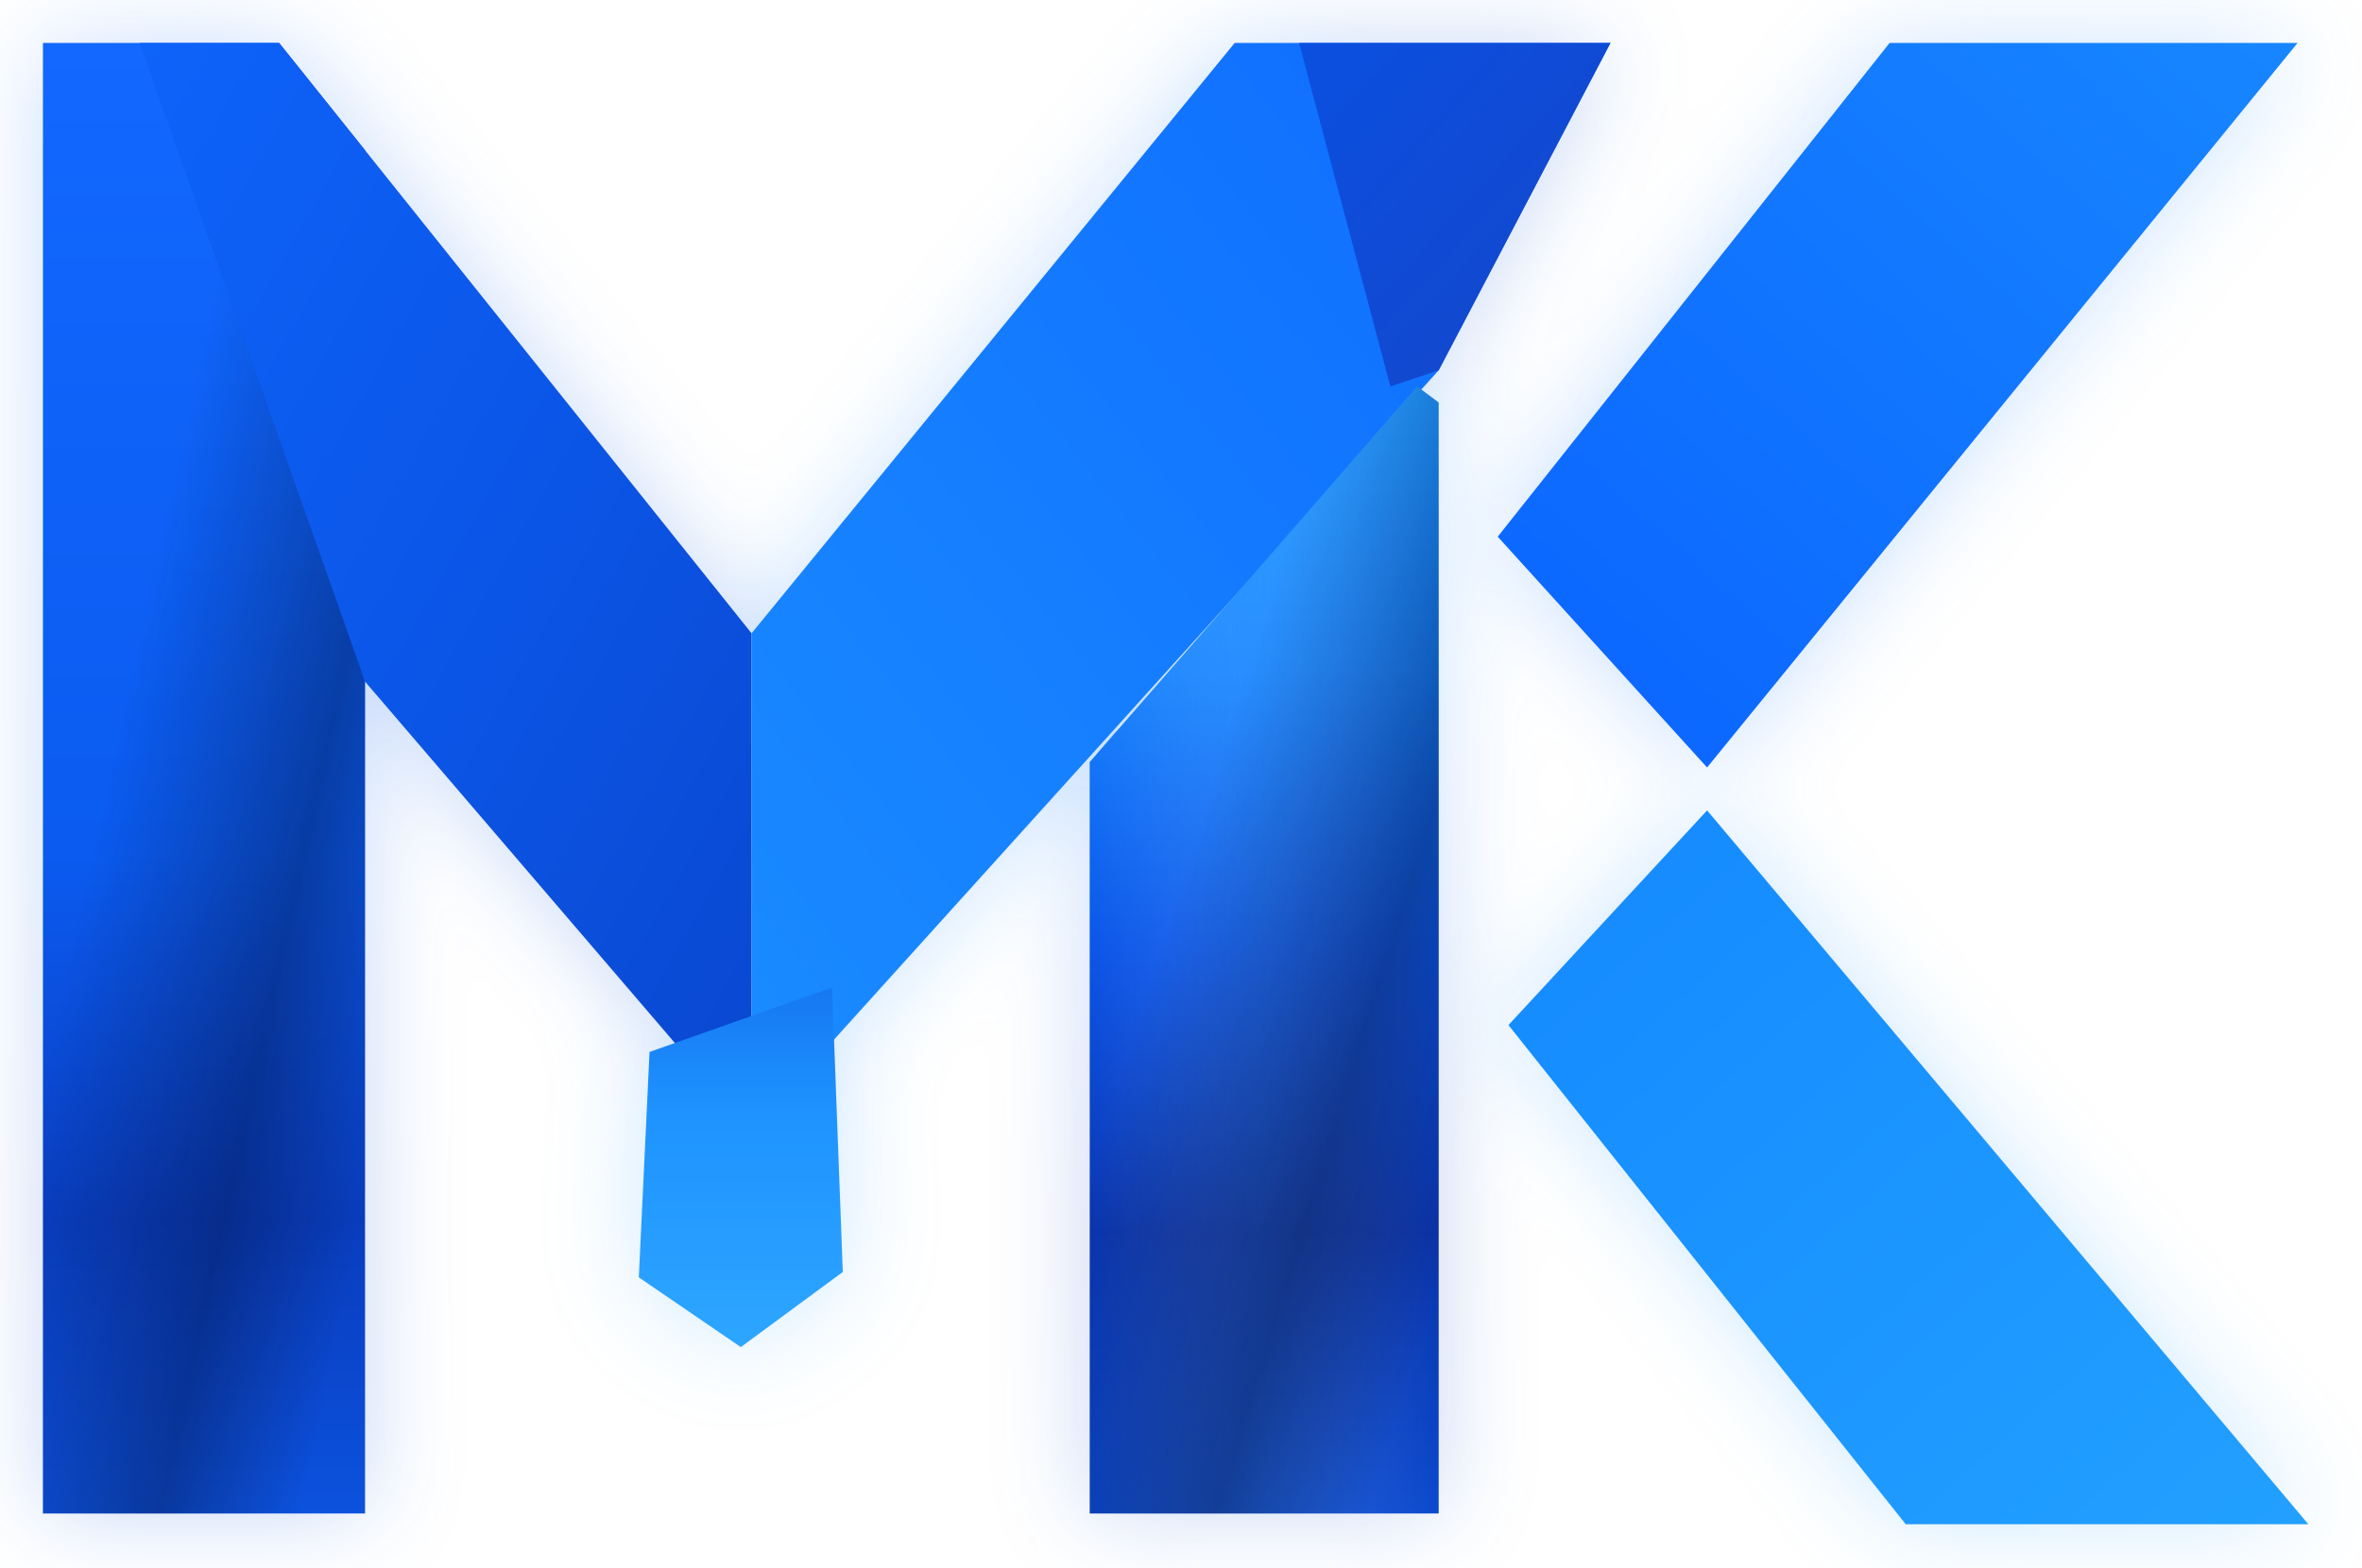
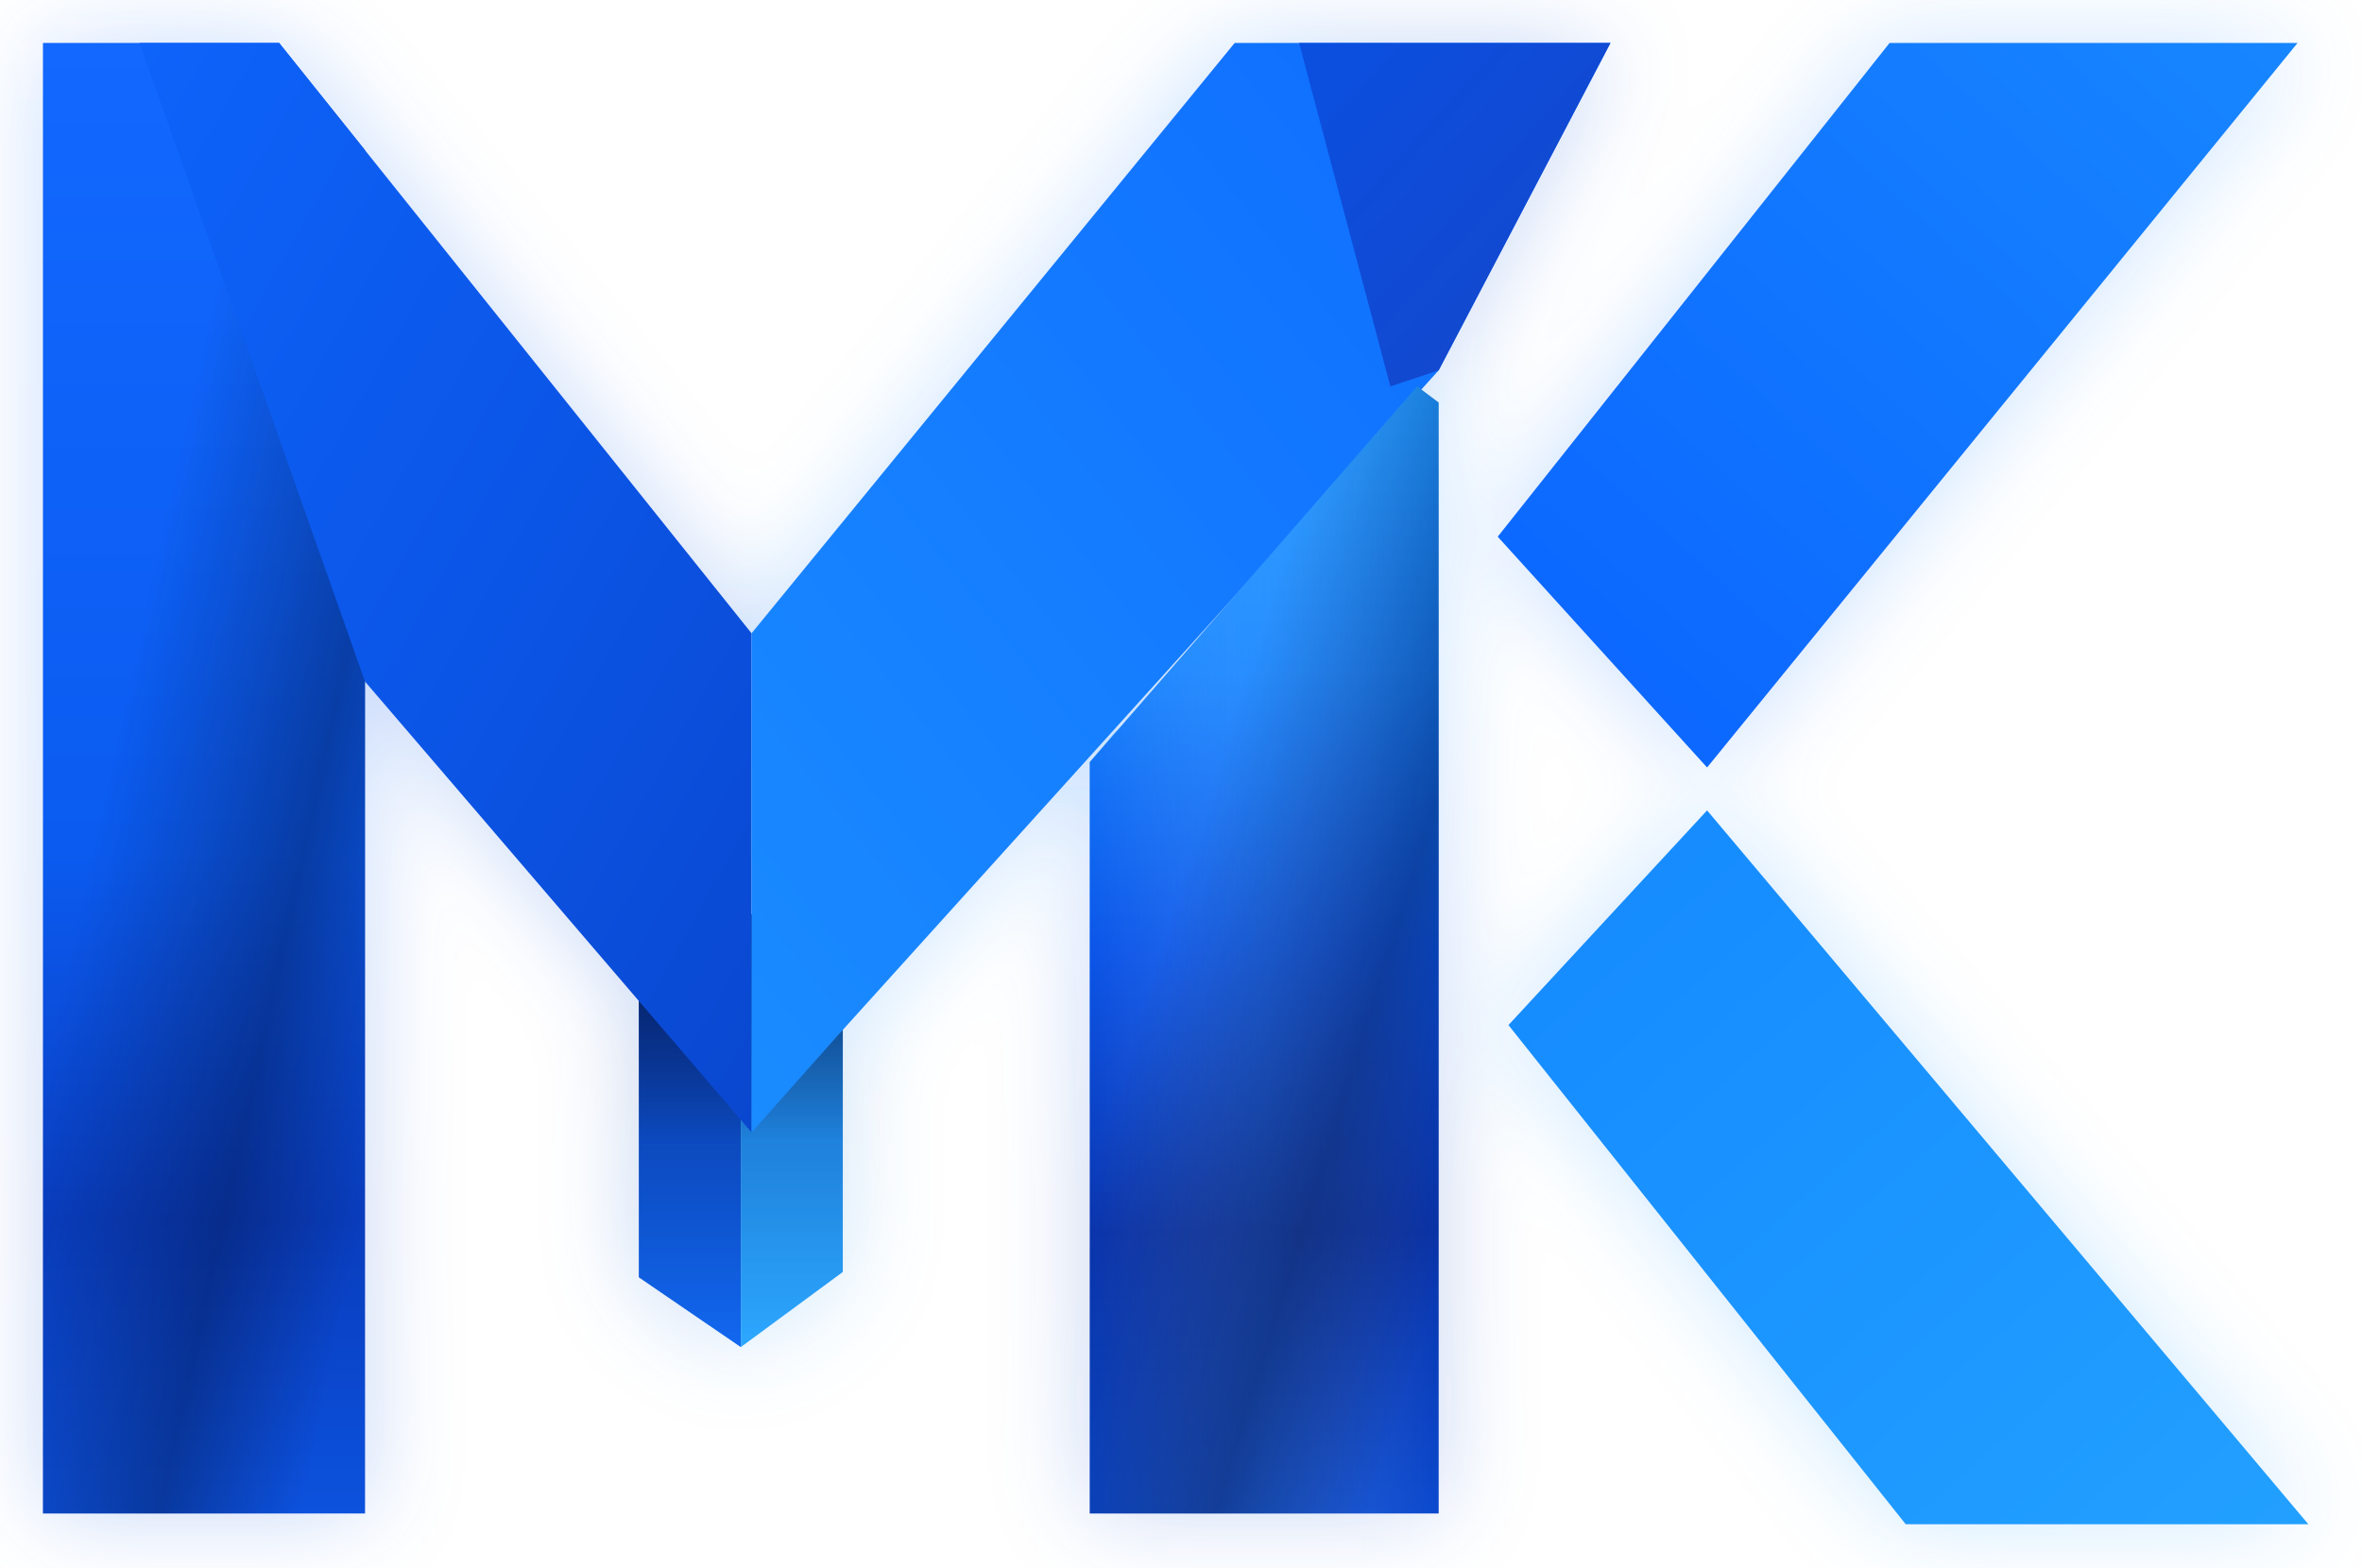
<svg xmlns="http://www.w3.org/2000/svg" viewBox="160 225 440 292">
  <defs>
    <linearGradient id="g-left" x1="0" y1="0" x2="0" y2="1">
      <stop offset="0" stop-color="#1268FF" />
      <stop offset="0.55" stop-color="#0B5BF0" />
      <stop offset="0.8" stop-color="#0A3FC4" />
      <stop offset="1" stop-color="#0D55E6" />
    </linearGradient>
    <linearGradient id="g-diag" x1="0" y1="0" x2="1" y2="1">
      <stop offset="0" stop-color="#0E63FA" />
      <stop offset="0.55" stop-color="#0B55E6" />
      <stop offset="1" stop-color="#0A47CF" />
    </linearGradient>
    <linearGradient id="g-ribbon" x1="0" y1="1" x2="1" y2="0">
      <stop offset="0" stop-color="#1A8CFF" />
      <stop offset="1" stop-color="#0E6BFF" />
    </linearGradient>
    <linearGradient id="g-fold" x1="0" y1="0" x2="1" y2="1">
      <stop offset="0" stop-color="#0B4FE0" />
      <stop offset="1" stop-color="#1546C9" />
    </linearGradient>
    <linearGradient id="g-right" x1="0" y1="0" x2="0" y2="1">
      <stop offset="0" stop-color="#1F97FF" />
      <stop offset="0.25" stop-color="#1683FF" />
      <stop offset="0.5" stop-color="#0B55E8" />
      <stop offset="0.75" stop-color="#0A35B0" />
      <stop offset="1" stop-color="#0B4CD6" />
    </linearGradient>
    <linearGradient id="g-right-shine" x1="0" y1="0" x2="1" y2="0">
      <stop offset="0" stop-color="#FFFFFF" stop-opacity="0" />
      <stop offset="0.5" stop-color="#7CC4FF" stop-opacity="0.18" />
      <stop offset="1" stop-color="#FFFFFF" stop-opacity="0" />
    </linearGradient>
    <linearGradient id="g-drop" x1="0" y1="0" x2="0" y2="1">
      <stop offset="0" stop-color="#1678F2" />
      <stop offset="0.35" stop-color="#1E93FF" />
      <stop offset="1" stop-color="#2DA6FF" />
    </linearGradient>
    <linearGradient id="g-arm-up" x1="0" y1="1" x2="1" y2="0">
      <stop offset="0" stop-color="#0A63FF" />
      <stop offset="1" stop-color="#1786FF" />
    </linearGradient>
    <linearGradient id="g-arm-down" x1="0" y1="0" x2="1" y2="1">
      <stop offset="0" stop-color="#1489FF" />
      <stop offset="1" stop-color="#22A0FF" />
    </linearGradient>
    <linearGradient id="g-band" x1="0" y1="0" x2="1" y2="1">
      <stop offset="0.35" stop-color="#03113D" stop-opacity="0" />
      <stop offset="0.68" stop-color="#03113D" stop-opacity="0.42" />
      <stop offset="0.9" stop-color="#03113D" stop-opacity="0.05" />
    </linearGradient>
    <filter id="glow" x="-20%" y="-20%" width="140%" height="140%">
      <feGaussianBlur stdDeviation="9" />
    </filter>
+     <linearGradient id="g-drop-dark" x1="0" y1="0" x2="0" y2="1">
+       <stop offset="0" stop-color="#0A3FBF" />
+       <stop offset="1" stop-color="#1268F0" />
+     </linearGradient>
+     <linearGradient id="g-drop-light" x1="0" y1="0" x2="0" y2="1">
+       <stop offset="0" stop-color="#1A7FF5" />
+       <stop offset="1" stop-color="#2DA8FF" />
+     </linearGradient>
+     <linearGradient id="g-drop-shadow" x1="0" y1="0" x2="0" y2="1">
+       <stop offset="0" stop-color="#020B26" stop-opacity="0.85" />
+       <stop offset="0.55" stop-color="#020B26" stop-opacity="0.15" />
+       <stop offset="1" stop-color="#020B26" stop-opacity="0" />
+     </linearGradient>
  </defs>
  <g filter="url(#glow)" opacity="0.22">
+     <polygon points="279,463 279,402 298,396 298,476" fill="url(#g-drop-dark)" />
+     <polygon points="298,396 317,390 317,462 298,476" fill="url(#g-drop-light)" />
+     <polygon points="279,463 279,402 317,390 317,462 298,476" fill="url(#g-drop-shadow)" />
    <polygon points="168,233 212,233 228,253 228,507 168,507" fill="url(#g-left)" />
    <polygon points="186,233 212,233 300,343 300,436 228,352" fill="url(#g-diag)" />
    <polygon points="300,343 390,233 460,233 428,294 316,418 300,436" fill="url(#g-ribbon)" />
    <polygon points="402,233 460,233 428,294 419,297" fill="url(#g-fold)" />
    <polygon points="363,367 368,361 368,425 363,431" fill="#5FB8FF" opacity="0.45" />
    <polygon points="363,507 363,367 424,297 428,300 428,507" fill="url(#g-right)" />
    <polygon points="363,507 363,367 424,297 428,300 428,507" fill="url(#g-right-shine)" />
-     <polygon points="279,463 281,421 315,409 317,462 298,476" fill="url(#g-drop)" />
    <polygon points="439,325 512,233 588,233 478,368" fill="url(#g-arm-up)" />
    <polygon points="441,416 478,376 590,509 515,509" fill="url(#g-arm-down)" />
  </g>
+   <polygon points="279,463 279,402 298,396 298,476" fill="url(#g-drop-dark)" />
+   <polygon points="298,396 317,390 317,462 298,476" fill="url(#g-drop-light)" />
+   <polygon points="279,463 279,402 317,390 317,462 298,476" fill="url(#g-drop-shadow)" />
  <polygon points="168,233 212,233 228,253 228,507 168,507" fill="url(#g-left)" />
  <polygon points="168,233 212,233 228,253 228,507 168,507" fill="url(#g-band)" />
  <polygon points="186,233 212,233 300,343 300,436 228,352" fill="url(#g-diag)" />
  <polygon points="300,343 390,233 460,233 428,294 316,418 300,436" fill="url(#g-ribbon)" />
  <polygon points="402,233 460,233 428,294 419,297" fill="url(#g-fold)" />
  <polygon points="363,367 368,361 368,425 363,431" fill="#5FB8FF" opacity="0.45" />
  <polygon points="363,507 363,367 424,297 428,300 428,507" fill="url(#g-right)" />
  <polygon points="363,507 363,367 424,297 428,300 428,507" fill="url(#g-right-shine)" />
  <polygon points="363,507 363,367 424,297 428,300 428,507" fill="url(#g-band)" />
-   <polygon points="279,463 281,421 315,409 317,462 298,476" fill="url(#g-drop)" />
  <polygon points="439,325 512,233 588,233 478,368" fill="url(#g-arm-up)" />
  <polygon points="441,416 478,376 590,509 515,509" fill="url(#g-arm-down)" />
</svg>
